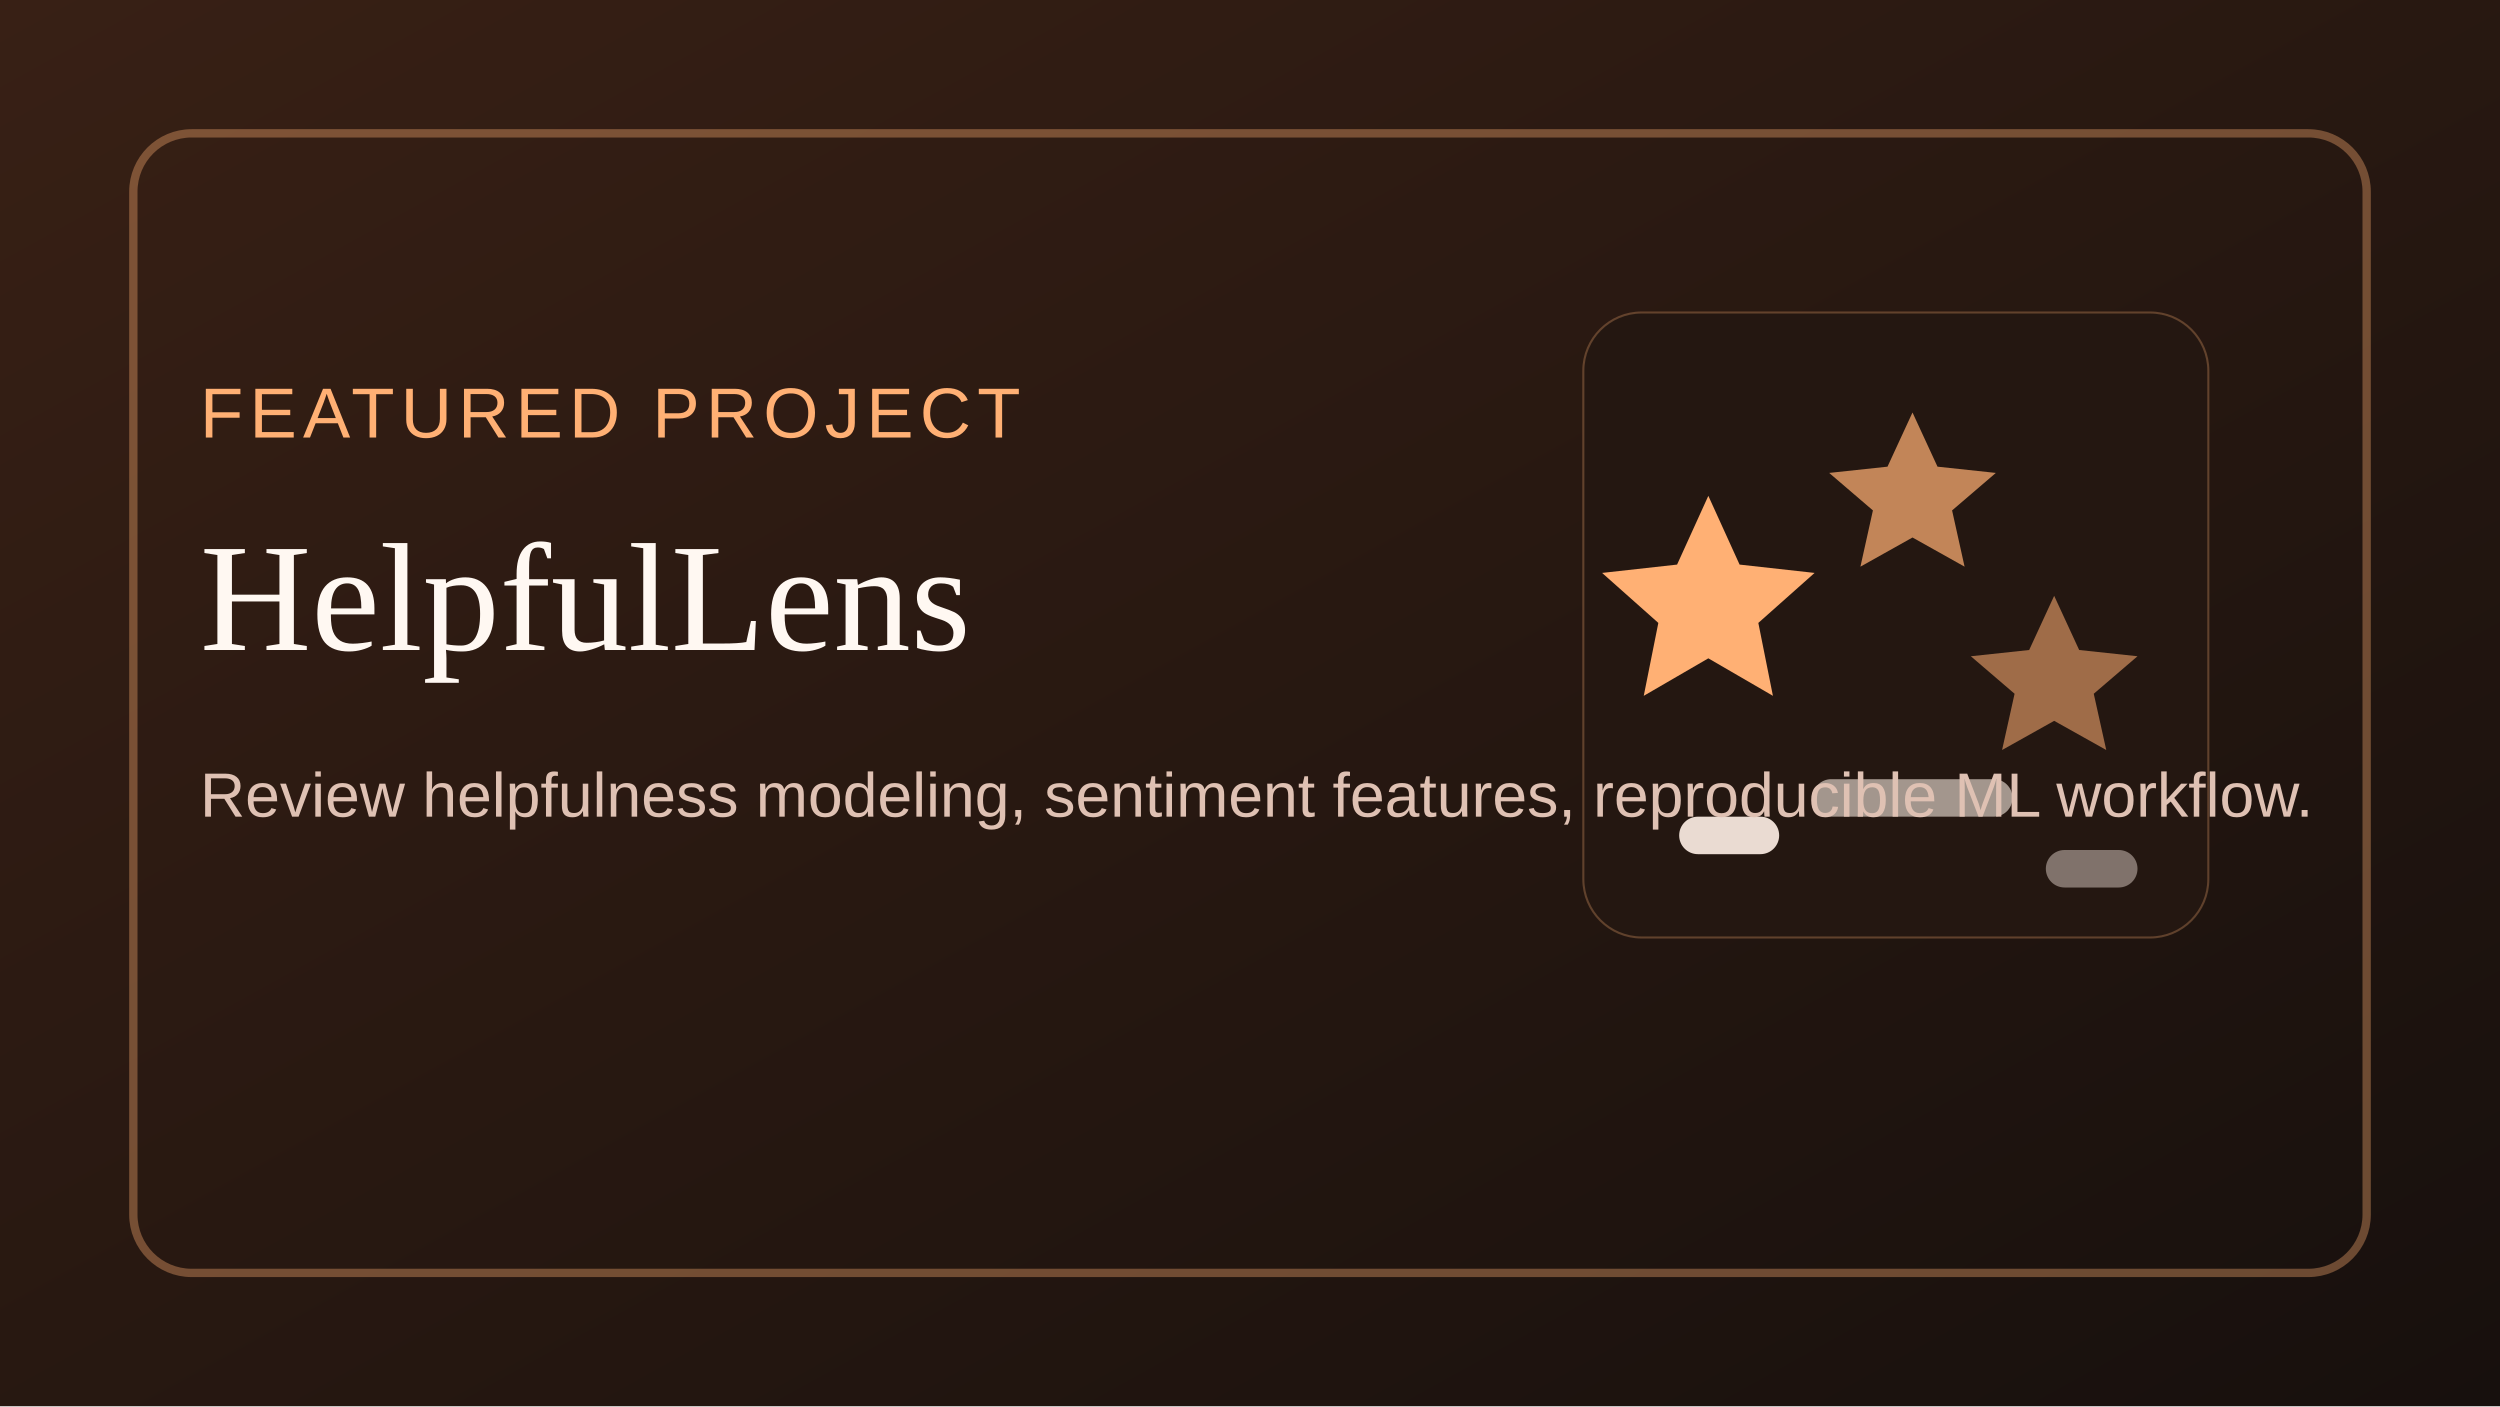
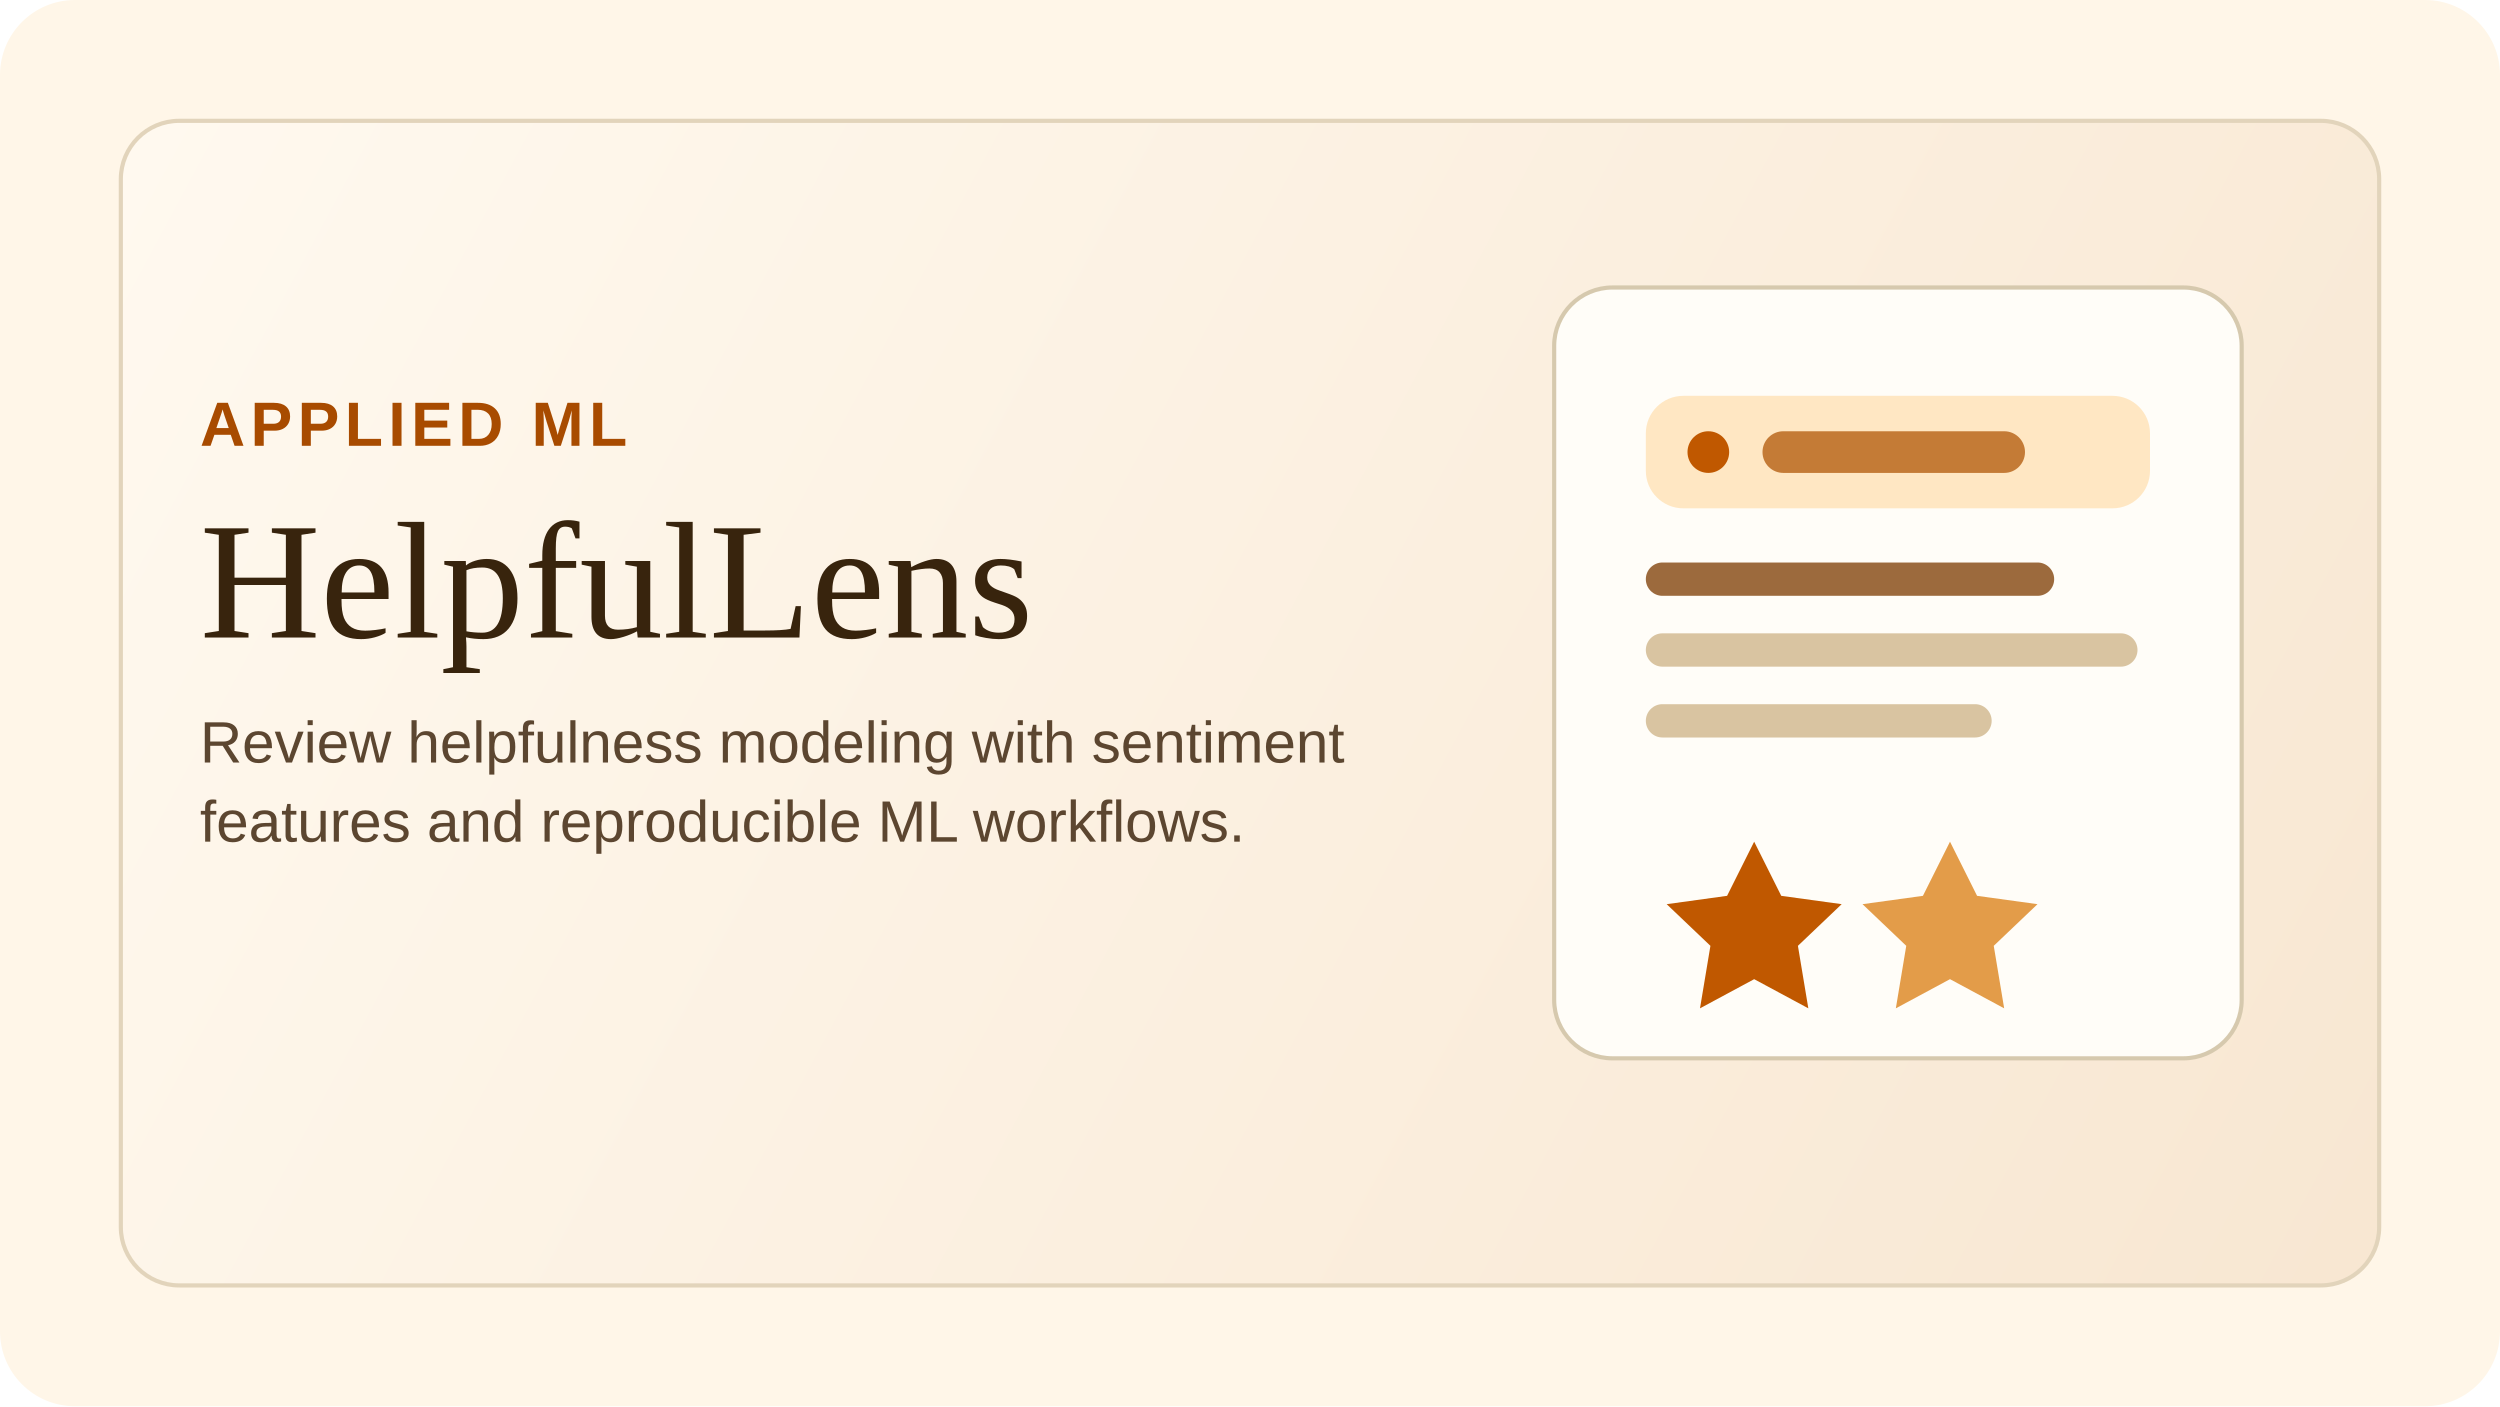
<svg xmlns="http://www.w3.org/2000/svg" width="1200" height="675" viewBox="0 0 1200 675" role="img" aria-labelledby="title desc">
  <defs>
-     <linearGradient id="bg" x1="0" y1="0" x2="1" y2="1">
-       <stop offset="0%" stop-color="#382015" />
-       <stop offset="100%" stop-color="#17100d" />
+     <linearGradient id="bg" x1="70" y1="56" x2="1120" y2="620" gradientUnits="userSpaceOnUse">
+       <stop stop-color="#FFF9EF" />
+       <stop offset="1" stop-color="#F8E7D2" />
    </linearGradient>
  </defs>
-   <rect width="1200" height="675" fill="url(#bg)" />
-   <rect x="64" y="64" width="1072" height="547" rx="28" fill="none" stroke="#ffb074" stroke-opacity="0.36" stroke-width="4" />
-   <rect x="760" y="150" width="300" height="300" rx="28" fill="#241711" stroke="#ffb074" stroke-opacity="0.28" />
-   <path d="M 820 238 L 835 271 L 871 275 L 844 299 L 851 334 L 820 316 L 789 334 L 796 299 L 769 275 L 805 271 Z" fill="#ffb074" />
-   <path d="M 918 198 L 930 224 L 958 227 L 937 245 L 943 272 L 918 258 L 893 272 L 899 245 L 878 227 L 906 224 Z" fill="#ffb074" fill-opacity="0.72" />
-   <path d="M 986 286 L 998 312 L 1026 315 L 1005 333 L 1011 360 L 986 346 L 961 360 L 967 333 L 946 315 L 974 312 Z" fill="#ffb074" fill-opacity="0.56" />
-   <rect x="806" y="392" width="48" height="18" rx="9" fill="#fff1e7" fill-opacity="0.9" />
-   <rect x="870" y="374" width="96" height="18" rx="9" fill="#fff1e7" fill-opacity="0.58" />
-   <rect x="982" y="408" width="44" height="18" rx="9" fill="#fff1e7" fill-opacity="0.42" />
-   <text x="96" y="210" fill="#ffb074" font-family="Space Grotesk, Arial, sans-serif" font-size="34" letter-spacing="3">FEATURED PROJECT</text>
-   <text x="96" y="312" fill="#fff8f2" font-family="Source Serif 4, Georgia, serif" font-size="74">HelpfulLens</text>
-   <text x="96" y="392" fill="#dfc1b3" font-family="Space Grotesk, Arial, sans-serif" font-size="30">Review helpfulness modeling, sentiment features, reproducible ML workflow.</text>
+   <rect width="1200" height="675" rx="36" fill="#FFF6E8" />
+   <rect x="58" y="58" width="1084" height="559" rx="28" fill="url(#bg)" stroke="#E2D4BB" stroke-width="2" />
+   <text x="96" y="214" fill="#A84B00" font-family="Space Grotesk, Arial, sans-serif" font-size="30" font-weight="700" letter-spacing="2.6">APPLIED ML</text>
+   <text x="96" y="306" fill="#38240D" font-family="Source Serif 4, Georgia, serif" font-size="80">HelpfulLens</text>
+   <text x="96" y="366" fill="#5C4630" font-family="Space Grotesk, Arial, sans-serif" font-size="28">Review helpfulness modeling with sentiment</text>
+   <text x="96" y="404" fill="#5C4630" font-family="Space Grotesk, Arial, sans-serif" font-size="28">features and reproducible ML workflows.</text>
+   <rect x="746" y="138" width="330" height="370" rx="28" fill="#FFFDF8" stroke="#D6C9AE" stroke-width="2" />
+   <rect x="790" y="190" width="242" height="54" rx="18" fill="#FFE7C3" />
+   <rect x="790" y="270" width="196" height="16" rx="8" fill="#9C6A3D" />
+   <rect x="790" y="304" width="236" height="16" rx="8" fill="#D9C4A1" />
+   <rect x="790" y="338" width="166" height="16" rx="8" fill="#D9C4A1" />
+   <path d="M842 404 L855 430 L884 434 L863 454 L868 484 L842 470 L816 484 L821 454 L800 434 L829 430 Z" fill="#C05800" />
+   <path d="M936 404 L949 430 L978 434 L957 454 L962 484 L936 470 L910 484 L915 454 L894 434 L923 430 Z" fill="#D97706" fill-opacity="0.72" />
+   <circle cx="820" cy="217" r="10" fill="#C05800" />
+   <rect x="846" y="207" width="126" height="20" rx="10" fill="#C47B36" />
</svg>
